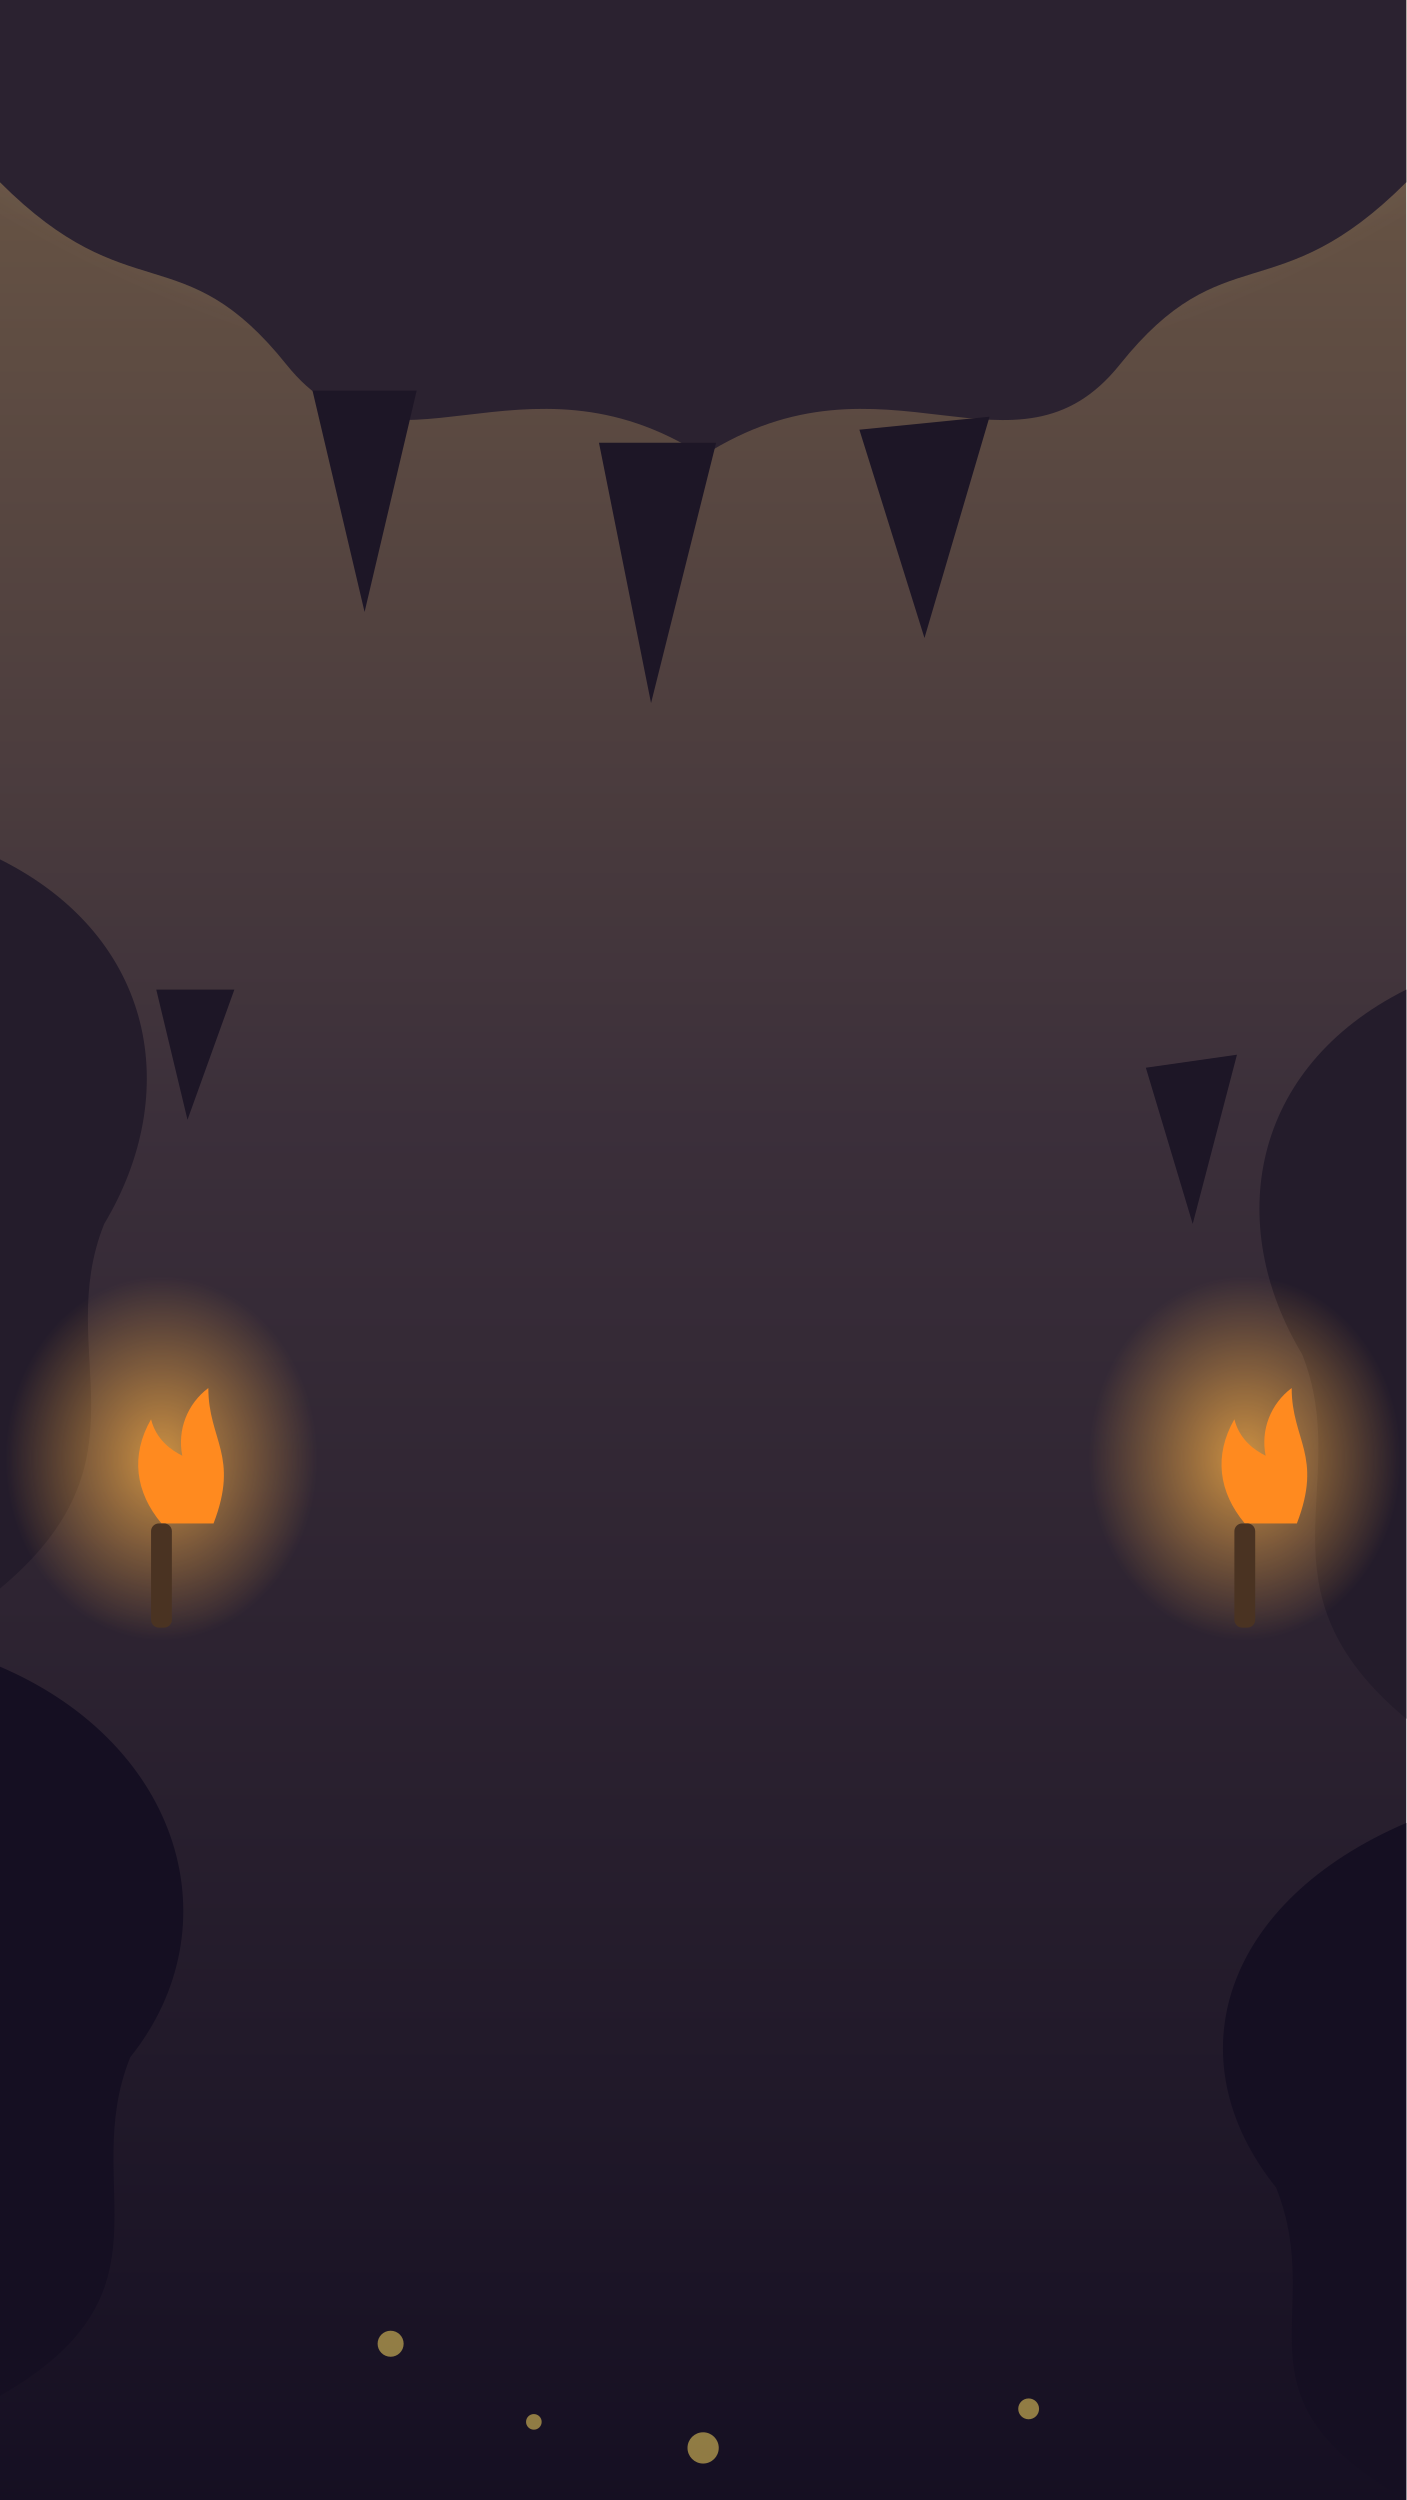
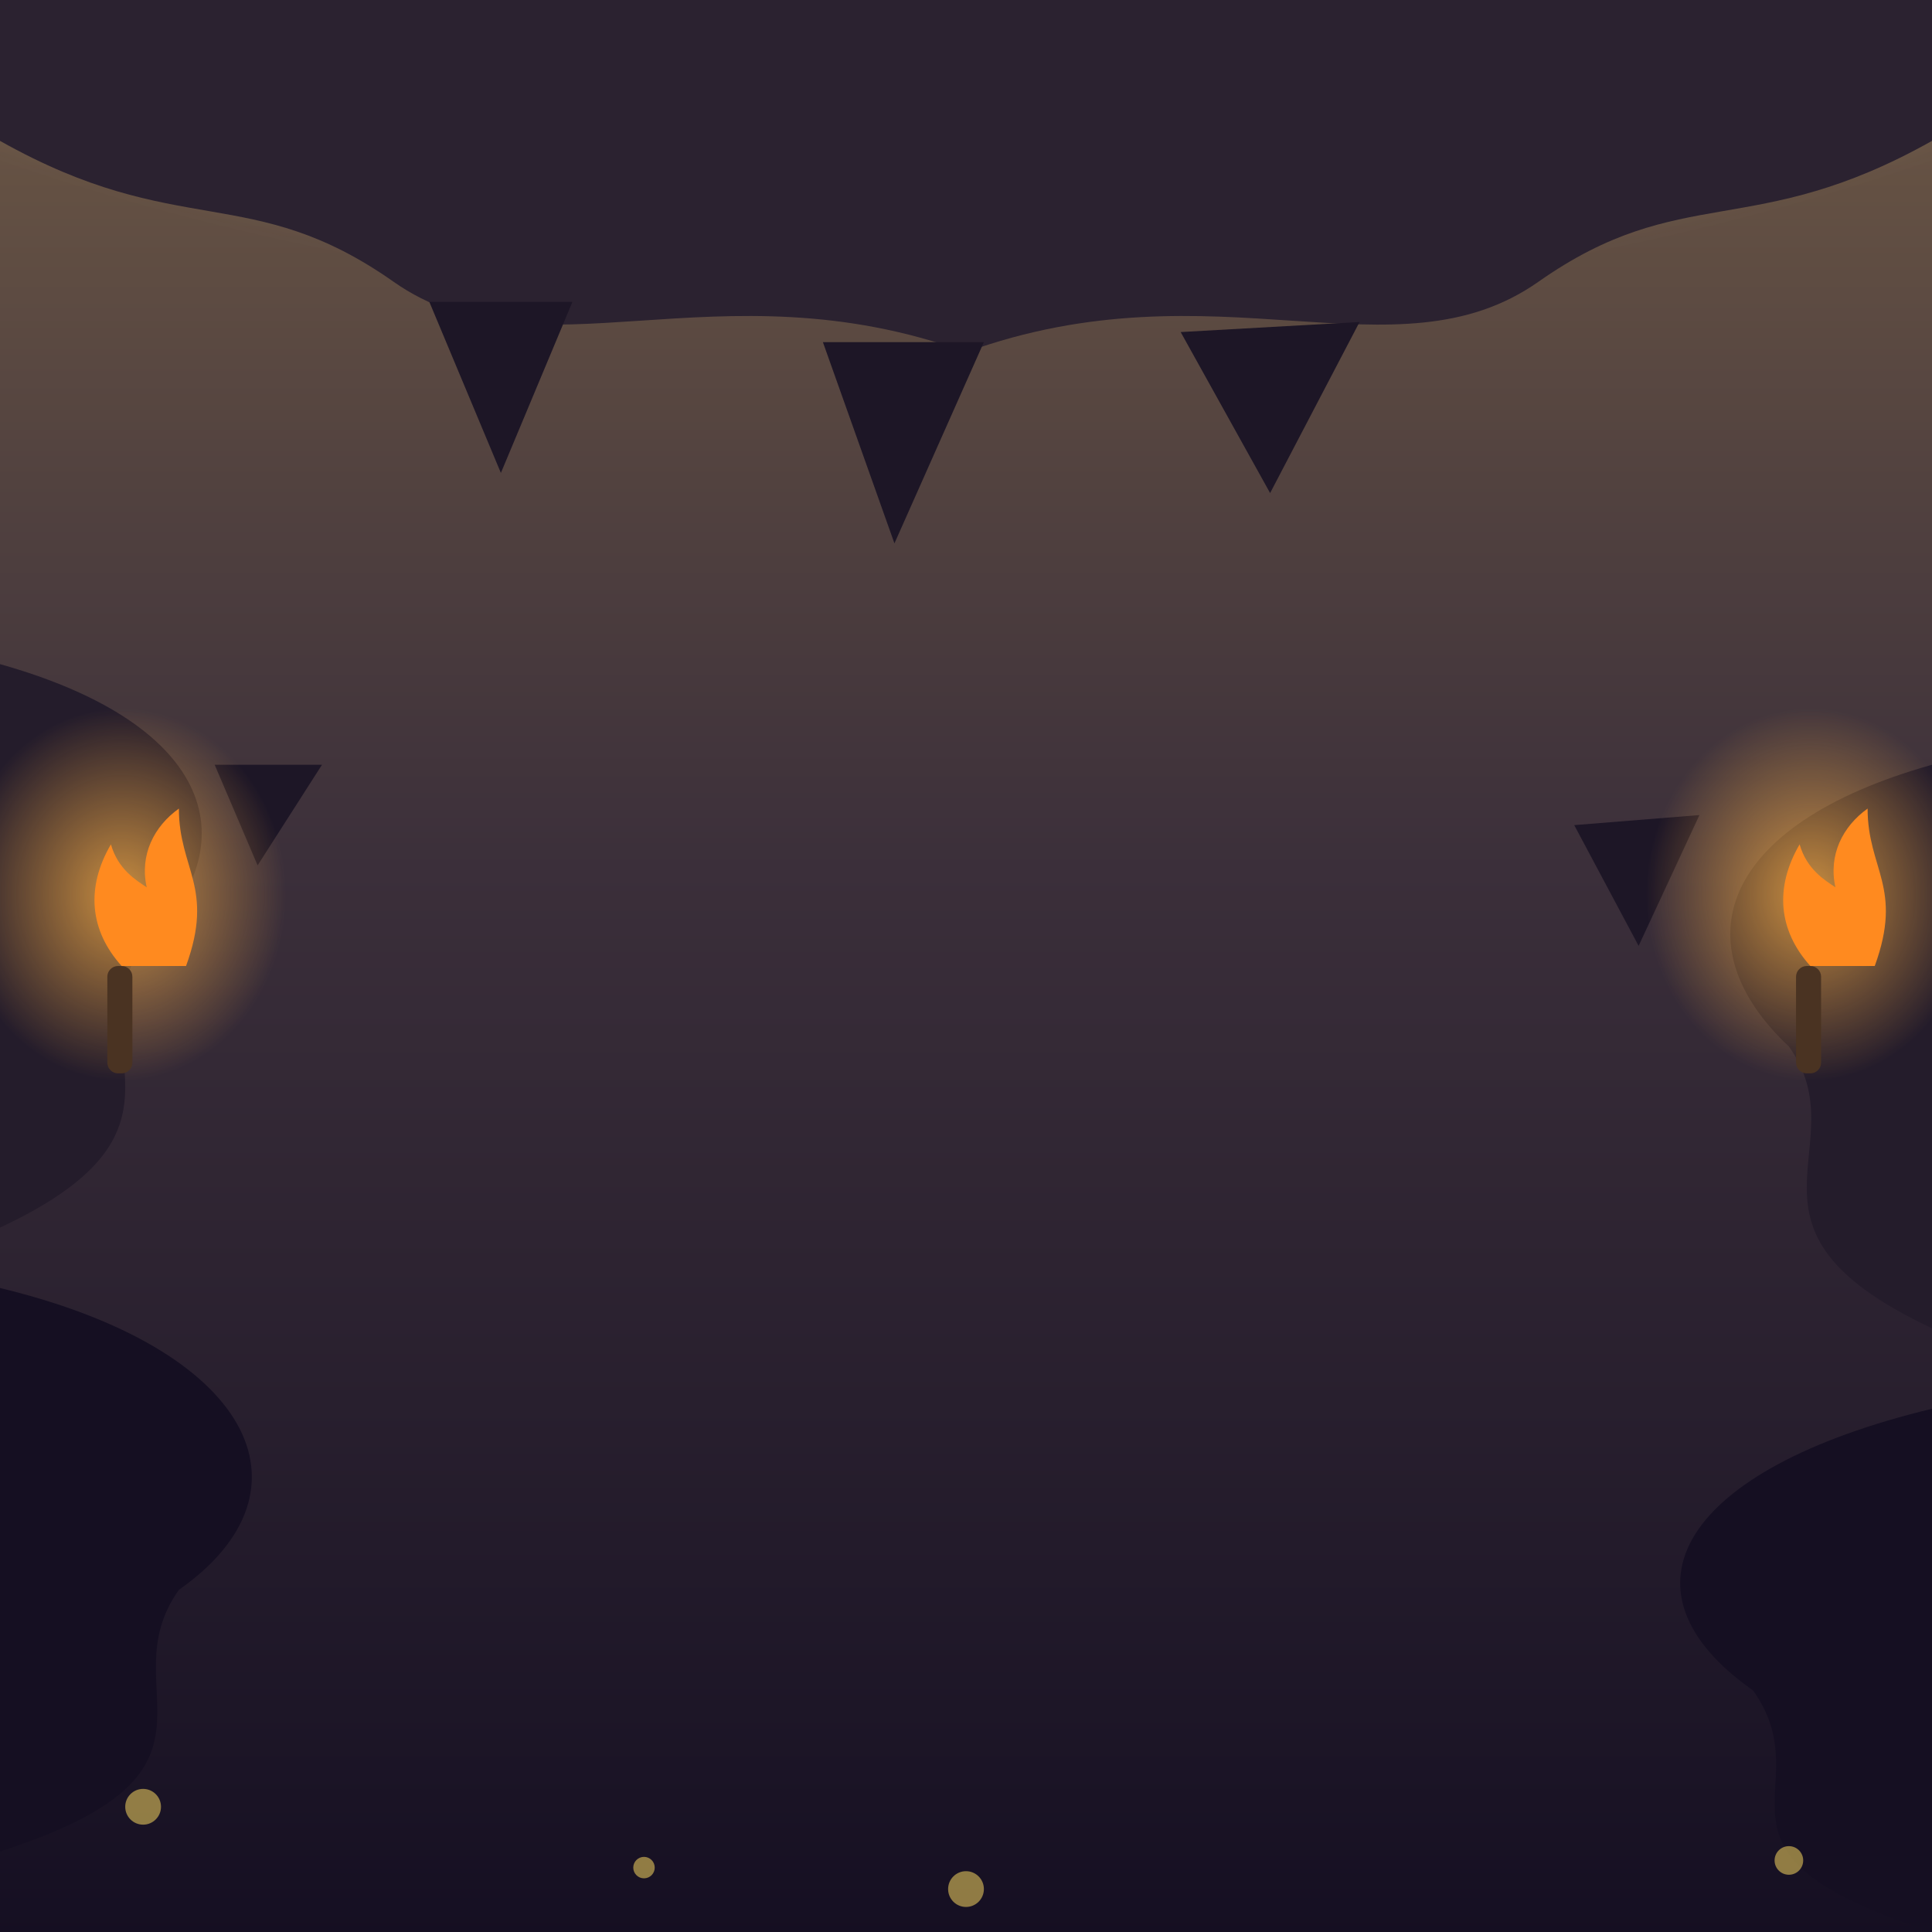
- <svg xmlns="http://www.w3.org/2000/svg" viewBox="0 0 540 960" role="img" aria-label="Uma gruta que desce da entrada até ao fundo">
+ <svg xmlns="http://www.w3.org/2000/svg" viewBox="0 0 540 540" role="img" aria-label="Uma gruta que desce da entrada até ao fundo">
  <defs>
    <linearGradient id="depth" x1="0" y1="0" x2="0" y2="1">
      <stop offset="0" stop-color="#6f5a46" />
      <stop offset="0.45" stop-color="#3b2f3a" />
      <stop offset="1" stop-color="#150f22" />
    </linearGradient>
    <radialGradient id="mouth" cx="0.5" cy="0" r="0.8">
      <stop offset="0" stop-color="#fff2c4" stop-opacity="0.9" />
      <stop offset="1" stop-color="#fff2c4" stop-opacity="0" />
    </radialGradient>
    <radialGradient id="glow" cx="0.5" cy="0.5" r="0.5">
      <stop offset="0" stop-color="#ffb347" stop-opacity="0.75" />
      <stop offset="1" stop-color="#ffb347" stop-opacity="0" />
    </radialGradient>
  </defs>
-   <rect width="540" height="960" fill="url(#depth)" />
-   <ellipse cx="270" cy="0" rx="300" ry="260" fill="url(#mouth)" />
-   <path d="M0 0H540V70C490 120 470 90 430 140C390 190 340 130 270 175C200 130 150 190 110 140C70 90 50 120 0 70Z" fill="#2b2230" />
-   <path d="M0 330C60 360 70 420 40 470C20 520 60 560 0 610Z" fill="#241c2b" />
-   <path d="M540 380C480 410 470 470 500 520C520 570 480 610 540 660Z" fill="#241c2b" />
-   <path d="M0 640C70 670 90 740 50 790C30 840 70 880 0 920Z" fill="#150f22" />
-   <path d="M540 700C470 730 450 790 490 840C510 890 470 920 540 960Z" fill="#150f22" />
-   <g fill="#1d1626">
-     <path d="M120 150L140 235L160 150Z" />
-     <path d="M230 170L250 270L275 170Z" />
-     <path d="M330 165L355 245L380 160Z" />
-     <path d="M60 380L72 430L90 380Z" />
-     <path d="M440 410L458 470L475 405Z" />
+   <rect width="540" height="540" fill="url(#depth)" />
+   <g transform="scale(1 0.5625)">
+     <ellipse cx="270" cy="0" rx="300" ry="260" fill="url(#mouth)" />
+     <path d="M0 0H540V70C490 120 470 90 430 140C390 190 340 130 270 175C200 130 150 190 110 140C70 90 50 120 0 70Z" fill="#2b2230" />
+     <path d="M0 330C60 360 70 420 40 470C20 520 60 560 0 610Z" fill="#241c2b" />
+     <path d="M540 380C480 410 470 470 500 520C520 570 480 610 540 660Z" fill="#241c2b" />
+     <path d="M0 640C70 670 90 740 50 790C30 840 70 880 0 920Z" fill="#150f22" />
+     <path d="M540 700C470 730 450 790 490 840C510 890 470 920 540 960Z" fill="#150f22" />
+     <g fill="#1d1626">
+       <path d="M120 150L140 235L160 150Z" />
+       <path d="M230 170L250 270L275 170Z" />
+       <path d="M330 165L355 245L380 160Z" />
+       <path d="M60 380L72 430L90 380Z" />
+       <path d="M440 410L458 470L475 405Z" />
+     </g>
  </g>
  <g>
-     <ellipse cx="62" cy="560" rx="60" ry="70" fill="url(#glow)" />
-     <path d="M62 585c-10-12-12-26-4-40c2 8 8 12 12 14c-2-10 2-20 10-26c0 20 12 26 2 52z" fill="#ff8a1f" />
-     <rect x="58" y="585" width="8" height="40" rx="3" fill="#4a3322" />
-     <ellipse cx="478" cy="560" rx="60" ry="70" fill="url(#glow)" />
-     <path d="M478 585c-10-12-12-26-4-40c2 8 8 12 12 14c-2-10 2-20 10-26c0 20 12 26 2 52z" fill="#ff8a1f" />
-     <rect x="474" y="585" width="8" height="40" rx="3" fill="#4a3322" />
+     <ellipse cx="34" cy="250" rx="46" ry="52" fill="url(#glow)" />
+     <path d="M34 270c-9-10-10-22-3-34c2 7 7 10 10 12c-2-9 2-17 9-22c0 17 10 22 2 44z" fill="#ff8a1f" />
+     <rect x="30" y="270" width="7" height="30" rx="3" fill="#4a3322" />
+     <ellipse cx="506" cy="250" rx="46" ry="52" fill="url(#glow)" />
+     <path d="M506 270c-9-10-10-22-3-34c2 7 7 10 10 12c-2-9 2-17 9-22c0 17 10 22 2 44z" fill="#ff8a1f" />
+     <rect x="502" y="270" width="7" height="30" rx="3" fill="#4a3322" />
  </g>
  <g fill="#f4d35e" opacity="0.55">
-     <circle cx="150" cy="900" r="5" />
-     <circle cx="395" cy="925" r="4" />
-     <circle cx="270" cy="940" r="6" />
-     <circle cx="205" cy="930" r="3" />
+     <circle cx="40" cy="505" r="5" />
+     <circle cx="500" cy="520" r="4" />
+     <circle cx="270" cy="528" r="5" />
+     <circle cx="180" cy="522" r="3" />
  </g>
</svg>
